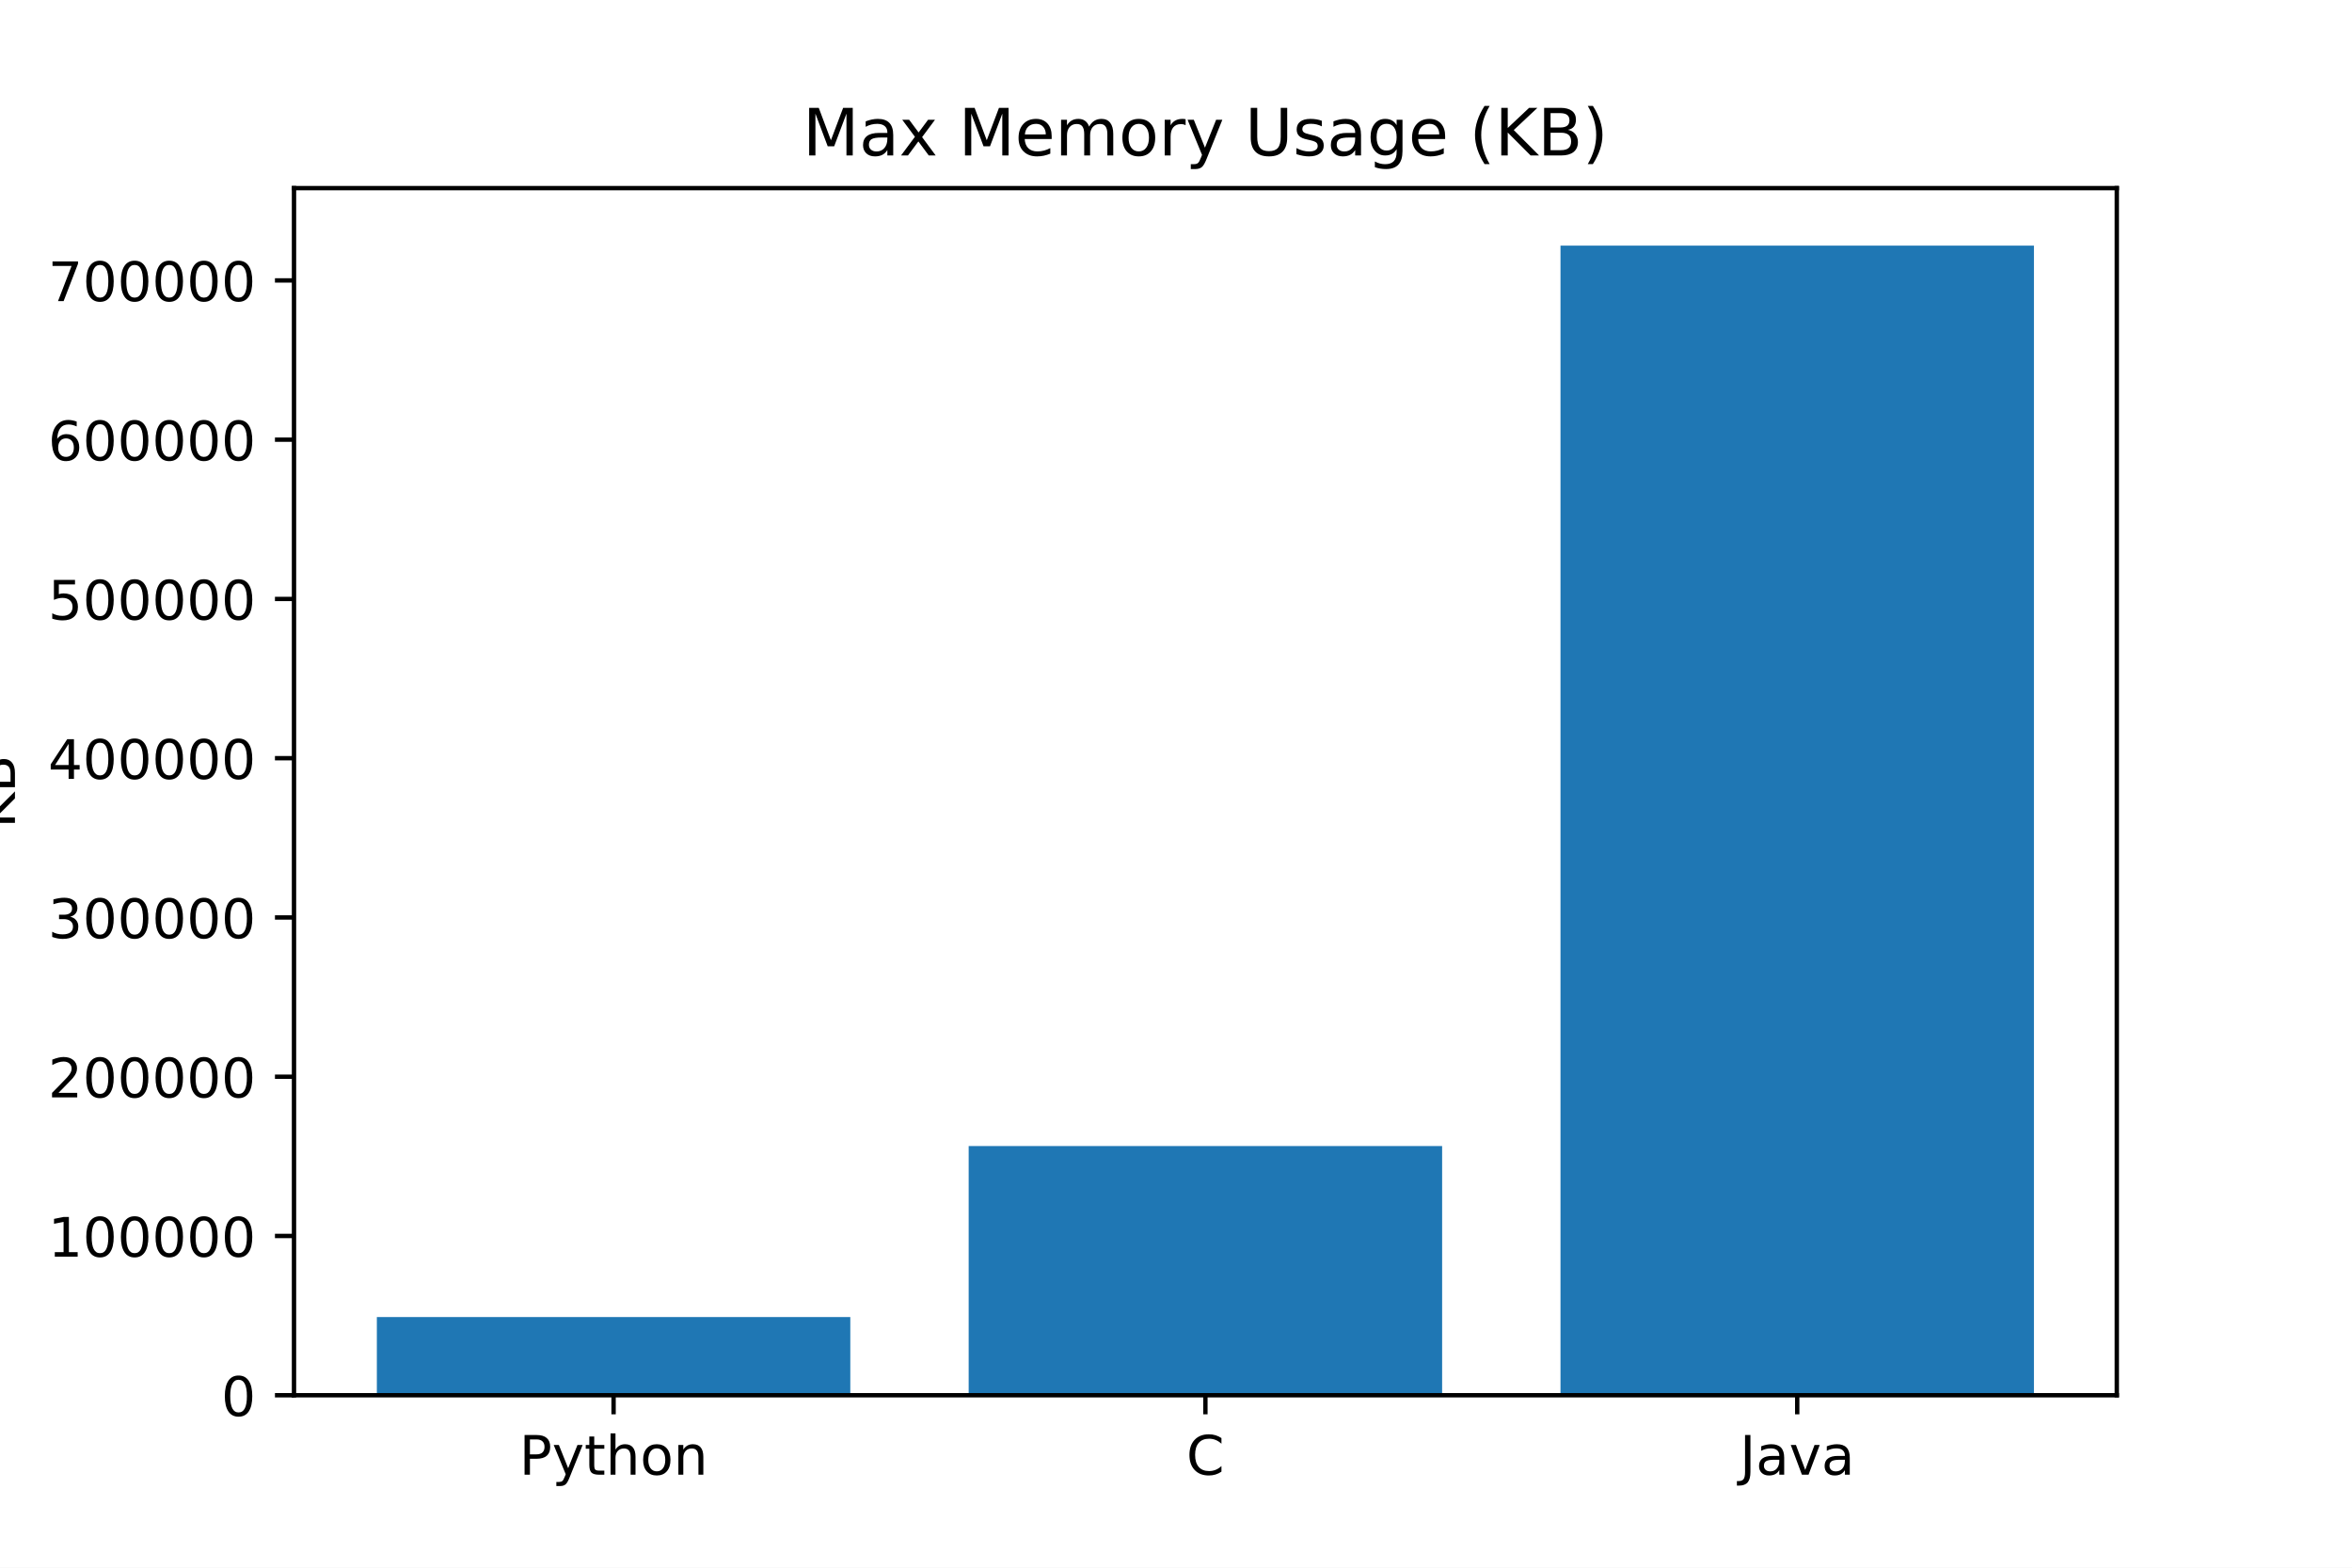
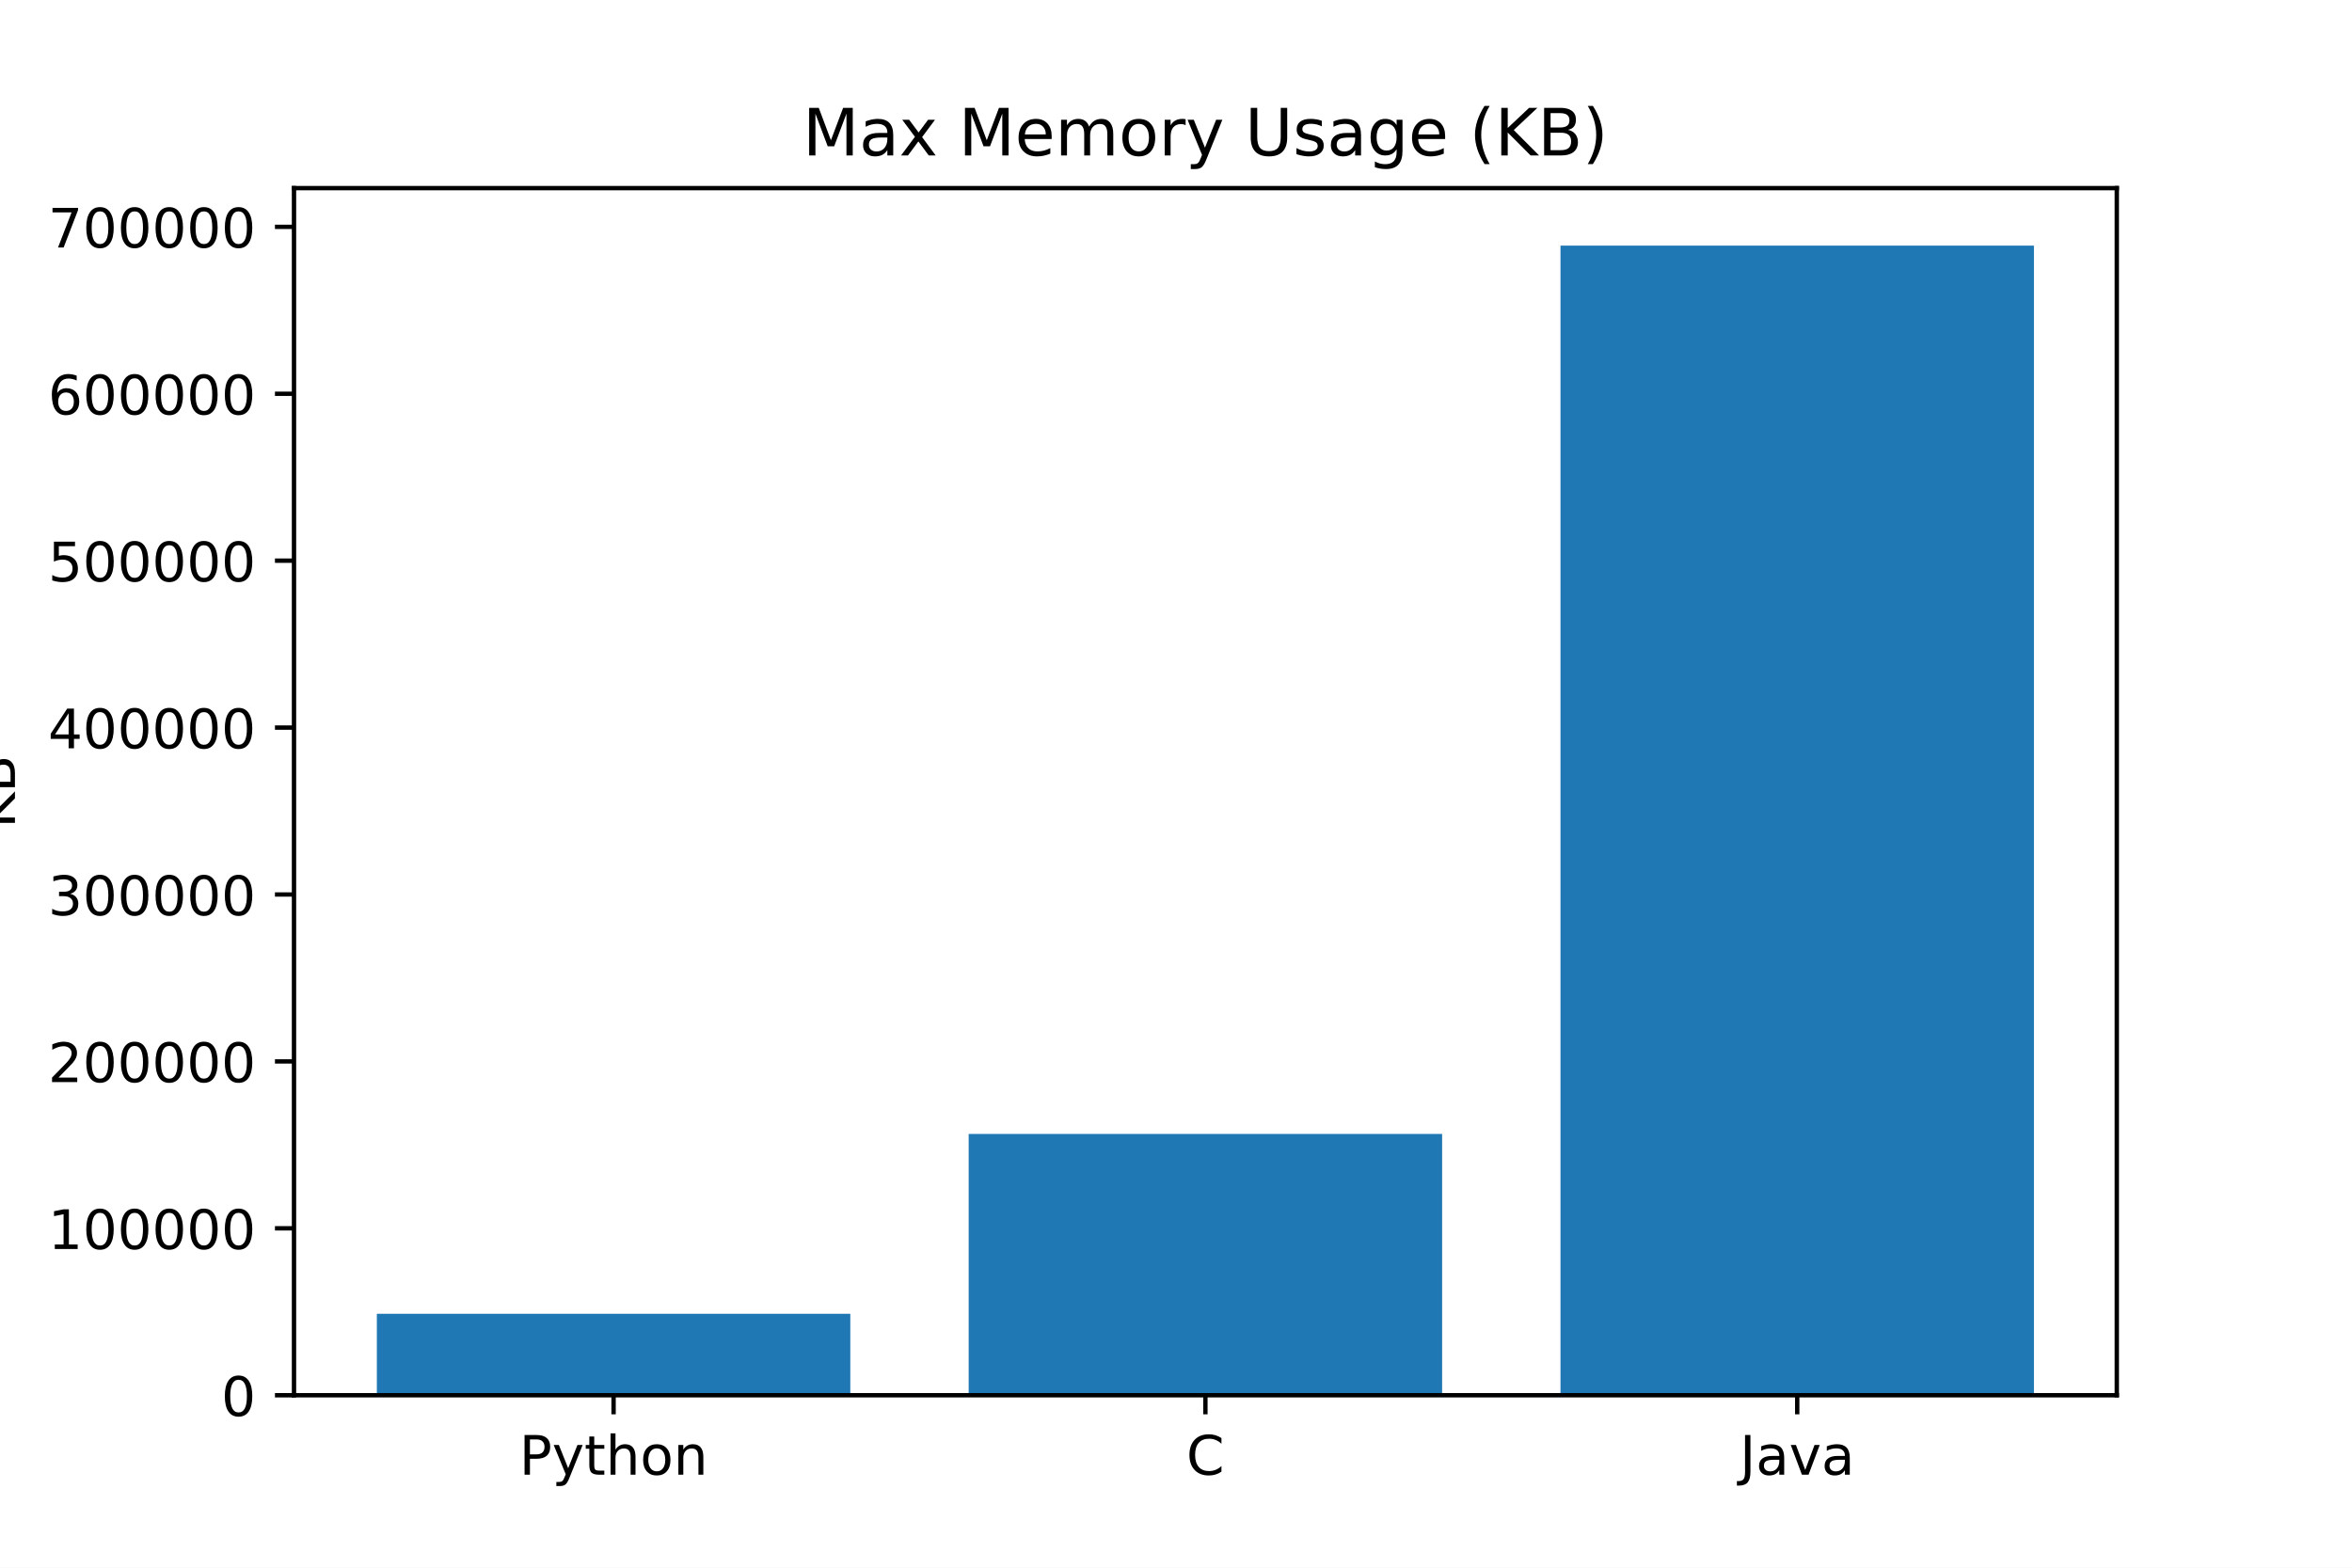
<svg xmlns="http://www.w3.org/2000/svg" xmlns:xlink="http://www.w3.org/1999/xlink" width="432pt" height="288pt" viewBox="0 0 432 288" version="1.1">
  <defs>
    <style type="text/css">*{stroke-linejoin: round; stroke-linecap: butt}</style>
  </defs>
  <g id="figure_1">
    <g id="patch_1">
      <path d="M 0 288  L 432 288  L 432 0  L 0 0  z " style="fill: #ffffff" />
    </g>
    <g id="axes_1">
      <g id="patch_2">
        <path d="M 54 256.32  L 388.8 256.32  L 388.8 34.56  L 54 34.56  z " style="fill: #ffffff" />
      </g>
      <g id="patch_3">
-         <path d="M 69.218 256.32  L 156.179 256.32  L 156.179 241.951  L 69.218 241.951  z " clip-path="url(#p8f60c450fe)" style="fill: #1f77b4" />
+         <path d="M 69.218 256.32  L 156.179 256.32  L 156.179 241.35  L 69.218 241.35  z " clip-path="url(#pcf3dcf4e18)" style="fill: #1f77b4" />
      </g>
      <g id="patch_4">
-         <path d="M 177.919 256.32  L 264.881 256.32  L 264.881 210.536  L 177.919 210.536  z " clip-path="url(#p8f60c450fe)" style="fill: #1f77b4" />
+         <path d="M 177.919 256.32  L 264.881 256.32  L 264.881 208.322  L 177.919 208.322  z " clip-path="url(#pcf3dcf4e18)" style="fill: #1f77b4" />
      </g>
      <g id="patch_5">
-         <path d="M 286.621 256.32  L 373.582 256.32  L 373.582 45.12  L 286.621 45.12  z " clip-path="url(#p8f60c450fe)" style="fill: #1f77b4" />
+         <path d="M 286.621 256.32  L 373.582 256.32  L 373.582 45.12  L 286.621 45.12  z " clip-path="url(#pcf3dcf4e18)" style="fill: #1f77b4" />
      </g>
      <g id="matplotlib.axis_1">
        <g id="xtick_1">
          <g id="line2d_1">
            <defs>
-               <path id="m7391265bdf" d="M 0 0  L 0 3.5  " style="stroke: #000000; stroke-width: 0.8" />
+               <path id="mf2c483ea22" d="M 0 0  L 0 3.5  " style="stroke: #000000; stroke-width: 0.8" />
            </defs>
            <g>
-               <use xlink:href="#m7391265bdf" x="112.699" y="256.32" style="stroke: #000000; stroke-width: 0.8" />
+               <use xlink:href="#mf2c483ea22" x="112.699" y="256.32" style="stroke: #000000; stroke-width: 0.8" />
            </g>
          </g>
          <g id="text_1">
            <g transform="translate(95.36745 270.9184) scale(0.1 -0.1)">
              <defs>
                <path id="DejaVuSans-50" d="M 1259 4147  L 1259 2394  L 2053 2394  Q 2494 2394 2734 2622  Q 2975 2850 2975 3272  Q 2975 3691 2734 3919  Q 2494 4147 2053 4147  L 1259 4147  z M 628 4666  L 2053 4666  Q 2838 4666 3239 4311  Q 3641 3956 3641 3272  Q 3641 2581 3239 2228  Q 2838 1875 2053 1875  L 1259 1875  L 1259 0  L 628 0  L 628 4666  z " transform="scale(0.015625)" />
                <path id="DejaVuSans-79" d="M 2059 -325  Q 1816 -950 1584 -1140  Q 1353 -1331 966 -1331  L 506 -1331  L 506 -850  L 844 -850  Q 1081 -850 1212 -737  Q 1344 -625 1503 -206  L 1606 56  L 191 3500  L 800 3500  L 1894 763  L 2988 3500  L 3597 3500  L 2059 -325  z " transform="scale(0.015625)" />
                <path id="DejaVuSans-74" d="M 1172 4494  L 1172 3500  L 2356 3500  L 2356 3053  L 1172 3053  L 1172 1153  Q 1172 725 1289 603  Q 1406 481 1766 481  L 2356 481  L 2356 0  L 1766 0  Q 1100 0 847 248  Q 594 497 594 1153  L 594 3053  L 172 3053  L 172 3500  L 594 3500  L 594 4494  L 1172 4494  z " transform="scale(0.015625)" />
                <path id="DejaVuSans-68" d="M 3513 2113  L 3513 0  L 2938 0  L 2938 2094  Q 2938 2591 2744 2837  Q 2550 3084 2163 3084  Q 1697 3084 1428 2787  Q 1159 2491 1159 1978  L 1159 0  L 581 0  L 581 4863  L 1159 4863  L 1159 2956  Q 1366 3272 1645 3428  Q 1925 3584 2291 3584  Q 2894 3584 3203 3211  Q 3513 2838 3513 2113  z " transform="scale(0.015625)" />
                <path id="DejaVuSans-6f" d="M 1959 3097  Q 1497 3097 1228 2736  Q 959 2375 959 1747  Q 959 1119 1226 758  Q 1494 397 1959 397  Q 2419 397 2687 759  Q 2956 1122 2956 1747  Q 2956 2369 2687 2733  Q 2419 3097 1959 3097  z M 1959 3584  Q 2709 3584 3137 3096  Q 3566 2609 3566 1747  Q 3566 888 3137 398  Q 2709 -91 1959 -91  Q 1206 -91 779 398  Q 353 888 353 1747  Q 353 2609 779 3096  Q 1206 3584 1959 3584  z " transform="scale(0.015625)" />
                <path id="DejaVuSans-6e" d="M 3513 2113  L 3513 0  L 2938 0  L 2938 2094  Q 2938 2591 2744 2837  Q 2550 3084 2163 3084  Q 1697 3084 1428 2787  Q 1159 2491 1159 1978  L 1159 0  L 581 0  L 581 3500  L 1159 3500  L 1159 2956  Q 1366 3272 1645 3428  Q 1925 3584 2291 3584  Q 2894 3584 3203 3211  Q 3513 2838 3513 2113  z " transform="scale(0.015625)" />
              </defs>
              <use xlink:href="#DejaVuSans-50" />
              <use xlink:href="#DejaVuSans-79" transform="translate(60.30273 0)" />
              <use xlink:href="#DejaVuSans-74" transform="translate(119.4824 0)" />
              <use xlink:href="#DejaVuSans-68" transform="translate(158.6914 0)" />
              <use xlink:href="#DejaVuSans-6f" transform="translate(222.0703 0)" />
              <use xlink:href="#DejaVuSans-6e" transform="translate(283.252 0)" />
            </g>
          </g>
        </g>
        <g id="xtick_2">
          <g id="line2d_2">
            <g>
-               <use xlink:href="#m7391265bdf" x="221.4" y="256.32" style="stroke: #000000; stroke-width: 0.8" />
+               <use xlink:href="#mf2c483ea22" x="221.4" y="256.32" style="stroke: #000000; stroke-width: 0.8" />
            </g>
          </g>
          <g id="text_2">
            <g transform="translate(217.9086 270.9184) scale(0.1 -0.1)">
              <defs>
                <path id="DejaVuSans-43" d="M 4122 4306  L 4122 3641  Q 3803 3938 3442 4084  Q 3081 4231 2675 4231  Q 1875 4231 1450 3742  Q 1025 3253 1025 2328  Q 1025 1406 1450 917  Q 1875 428 2675 428  Q 3081 428 3442 575  Q 3803 722 4122 1019  L 4122 359  Q 3791 134 3420 21  Q 3050 -91 2638 -91  Q 1578 -91 968 557  Q 359 1206 359 2328  Q 359 3453 968 4101  Q 1578 4750 2638 4750  Q 3056 4750 3426 4639  Q 3797 4528 4122 4306  z " transform="scale(0.015625)" />
              </defs>
              <use xlink:href="#DejaVuSans-43" />
            </g>
          </g>
        </g>
        <g id="xtick_3">
          <g id="line2d_3">
            <g>
-               <use xlink:href="#m7391265bdf" x="330.101" y="256.32" style="stroke: #000000; stroke-width: 0.8" />
+               <use xlink:href="#mf2c483ea22" x="330.101" y="256.32" style="stroke: #000000; stroke-width: 0.8" />
            </g>
          </g>
          <g id="text_3">
            <g transform="translate(319.5388 270.9184) scale(0.1 -0.1)">
              <defs>
                <path id="DejaVuSans-4a" d="M 628 4666  L 1259 4666  L 1259 325  Q 1259 -519 939 -900  Q 619 -1281 -91 -1281  L -331 -1281  L -331 -750  L -134 -750  Q 284 -750 456 -515  Q 628 -281 628 325  L 628 4666  z " transform="scale(0.015625)" />
                <path id="DejaVuSans-61" d="M 2194 1759  Q 1497 1759 1228 1600  Q 959 1441 959 1056  Q 959 750 1161 570  Q 1363 391 1709 391  Q 2188 391 2477 730  Q 2766 1069 2766 1631  L 2766 1759  L 2194 1759  z M 3341 1997  L 3341 0  L 2766 0  L 2766 531  Q 2569 213 2275 61  Q 1981 -91 1556 -91  Q 1019 -91 701 211  Q 384 513 384 1019  Q 384 1609 779 1909  Q 1175 2209 1959 2209  L 2766 2209  L 2766 2266  Q 2766 2663 2505 2880  Q 2244 3097 1772 3097  Q 1472 3097 1187 3025  Q 903 2953 641 2809  L 641 3341  Q 956 3463 1253 3523  Q 1550 3584 1831 3584  Q 2591 3584 2966 3190  Q 3341 2797 3341 1997  z " transform="scale(0.015625)" />
                <path id="DejaVuSans-76" d="M 191 3500  L 800 3500  L 1894 563  L 2988 3500  L 3597 3500  L 2284 0  L 1503 0  L 191 3500  z " transform="scale(0.015625)" />
              </defs>
              <use xlink:href="#DejaVuSans-4a" />
              <use xlink:href="#DejaVuSans-61" transform="translate(29.49219 0)" />
              <use xlink:href="#DejaVuSans-76" transform="translate(90.77148 0)" />
              <use xlink:href="#DejaVuSans-61" transform="translate(149.9512 0)" />
            </g>
          </g>
        </g>
      </g>
      <g id="matplotlib.axis_2">
        <g id="ytick_1">
          <g id="line2d_4">
            <defs>
-               <path id="m64b28033d9" d="M 0 0  L -3.5 0  " style="stroke: #000000; stroke-width: 0.8" />
+               <path id="me866f19aa8" d="M 0 0  L -3.5 0  " style="stroke: #000000; stroke-width: 0.8" />
            </defs>
            <g>
-               <use xlink:href="#m64b28033d9" x="54" y="256.32" style="stroke: #000000; stroke-width: 0.8" />
+               <use xlink:href="#me866f19aa8" x="54" y="256.32" style="stroke: #000000; stroke-width: 0.8" />
            </g>
          </g>
          <g id="text_4">
            <g transform="translate(40.6375 260.1192) scale(0.1 -0.1)">
              <defs>
                <path id="DejaVuSans-30" d="M 2034 4250  Q 1547 4250 1301 3770  Q 1056 3291 1056 2328  Q 1056 1369 1301 889  Q 1547 409 2034 409  Q 2525 409 2770 889  Q 3016 1369 3016 2328  Q 3016 3291 2770 3770  Q 2525 4250 2034 4250  z M 2034 4750  Q 2819 4750 3233 4129  Q 3647 3509 3647 2328  Q 3647 1150 3233 529  Q 2819 -91 2034 -91  Q 1250 -91 836 529  Q 422 1150 422 2328  Q 422 3509 836 4129  Q 1250 4750 2034 4750  z " transform="scale(0.015625)" />
              </defs>
              <use xlink:href="#DejaVuSans-30" />
            </g>
          </g>
        </g>
        <g id="ytick_2">
          <g id="line2d_5">
            <g>
-               <use xlink:href="#m64b28033d9" x="54" y="227.062" style="stroke: #000000; stroke-width: 0.8" />
+               <use xlink:href="#me866f19aa8" x="54" y="225.656" style="stroke: #000000; stroke-width: 0.8" />
            </g>
          </g>
          <g id="text_5">
-             <g transform="translate(8.825 230.8615) scale(0.1 -0.1)">
+             <g transform="translate(8.825 229.4556) scale(0.1 -0.1)">
              <defs>
                <path id="DejaVuSans-31" d="M 794 531  L 1825 531  L 1825 4091  L 703 3866  L 703 4441  L 1819 4666  L 2450 4666  L 2450 531  L 3481 531  L 3481 0  L 794 0  L 794 531  z " transform="scale(0.015625)" />
              </defs>
              <use xlink:href="#DejaVuSans-31" />
              <use xlink:href="#DejaVuSans-30" transform="translate(63.62305 0)" />
              <use xlink:href="#DejaVuSans-30" transform="translate(127.2461 0)" />
              <use xlink:href="#DejaVuSans-30" transform="translate(190.8691 0)" />
              <use xlink:href="#DejaVuSans-30" transform="translate(254.4922 0)" />
              <use xlink:href="#DejaVuSans-30" transform="translate(318.1152 0)" />
            </g>
          </g>
        </g>
        <g id="ytick_3">
          <g id="line2d_6">
            <g>
-               <use xlink:href="#m64b28033d9" x="54" y="197.804" style="stroke: #000000; stroke-width: 0.8" />
+               <use xlink:href="#me866f19aa8" x="54" y="194.993" style="stroke: #000000; stroke-width: 0.8" />
            </g>
          </g>
          <g id="text_6">
-             <g transform="translate(8.825 201.6037) scale(0.1 -0.1)">
+             <g transform="translate(8.825 198.792) scale(0.1 -0.1)">
              <defs>
                <path id="DejaVuSans-32" d="M 1228 531  L 3431 531  L 3431 0  L 469 0  L 469 531  Q 828 903 1448 1529  Q 2069 2156 2228 2338  Q 2531 2678 2651 2914  Q 2772 3150 2772 3378  Q 2772 3750 2511 3984  Q 2250 4219 1831 4219  Q 1534 4219 1204 4116  Q 875 4013 500 3803  L 500 4441  Q 881 4594 1212 4672  Q 1544 4750 1819 4750  Q 2544 4750 2975 4387  Q 3406 4025 3406 3419  Q 3406 3131 3298 2873  Q 3191 2616 2906 2266  Q 2828 2175 2409 1742  Q 1991 1309 1228 531  z " transform="scale(0.015625)" />
              </defs>
              <use xlink:href="#DejaVuSans-32" />
              <use xlink:href="#DejaVuSans-30" transform="translate(63.62305 0)" />
              <use xlink:href="#DejaVuSans-30" transform="translate(127.2461 0)" />
              <use xlink:href="#DejaVuSans-30" transform="translate(190.8691 0)" />
              <use xlink:href="#DejaVuSans-30" transform="translate(254.4922 0)" />
              <use xlink:href="#DejaVuSans-30" transform="translate(318.1152 0)" />
            </g>
          </g>
        </g>
        <g id="ytick_4">
          <g id="line2d_7">
            <g>
-               <use xlink:href="#m64b28033d9" x="54" y="168.547" style="stroke: #000000; stroke-width: 0.8" />
+               <use xlink:href="#me866f19aa8" x="54" y="164.329" style="stroke: #000000; stroke-width: 0.8" />
            </g>
          </g>
          <g id="text_7">
-             <g transform="translate(8.825 172.346) scale(0.1 -0.1)">
+             <g transform="translate(8.825 168.1283) scale(0.1 -0.1)">
              <defs>
                <path id="DejaVuSans-33" d="M 2597 2516  Q 3050 2419 3304 2112  Q 3559 1806 3559 1356  Q 3559 666 3084 287  Q 2609 -91 1734 -91  Q 1441 -91 1130 -33  Q 819 25 488 141  L 488 750  Q 750 597 1062 519  Q 1375 441 1716 441  Q 2309 441 2620 675  Q 2931 909 2931 1356  Q 2931 1769 2642 2001  Q 2353 2234 1838 2234  L 1294 2234  L 1294 2753  L 1863 2753  Q 2328 2753 2575 2939  Q 2822 3125 2822 3475  Q 2822 3834 2567 4026  Q 2313 4219 1838 4219  Q 1578 4219 1281 4162  Q 984 4106 628 3988  L 628 4550  Q 988 4650 1302 4700  Q 1616 4750 1894 4750  Q 2613 4750 3031 4423  Q 3450 4097 3450 3541  Q 3450 3153 3228 2886  Q 3006 2619 2597 2516  z " transform="scale(0.015625)" />
              </defs>
              <use xlink:href="#DejaVuSans-33" />
              <use xlink:href="#DejaVuSans-30" transform="translate(63.62305 0)" />
              <use xlink:href="#DejaVuSans-30" transform="translate(127.2461 0)" />
              <use xlink:href="#DejaVuSans-30" transform="translate(190.8691 0)" />
              <use xlink:href="#DejaVuSans-30" transform="translate(254.4922 0)" />
              <use xlink:href="#DejaVuSans-30" transform="translate(318.1152 0)" />
            </g>
          </g>
        </g>
        <g id="ytick_5">
          <g id="line2d_8">
            <g>
-               <use xlink:href="#m64b28033d9" x="54" y="139.289" style="stroke: #000000; stroke-width: 0.8" />
+               <use xlink:href="#me866f19aa8" x="54" y="133.666" style="stroke: #000000; stroke-width: 0.8" />
            </g>
          </g>
          <g id="text_8">
-             <g transform="translate(8.825 143.0882) scale(0.1 -0.1)">
+             <g transform="translate(8.825 137.4647) scale(0.1 -0.1)">
              <defs>
                <path id="DejaVuSans-34" d="M 2419 4116  L 825 1625  L 2419 1625  L 2419 4116  z M 2253 4666  L 3047 4666  L 3047 1625  L 3713 1625  L 3713 1100  L 3047 1100  L 3047 0  L 2419 0  L 2419 1100  L 313 1100  L 313 1709  L 2253 4666  z " transform="scale(0.015625)" />
              </defs>
              <use xlink:href="#DejaVuSans-34" />
              <use xlink:href="#DejaVuSans-30" transform="translate(63.62305 0)" />
              <use xlink:href="#DejaVuSans-30" transform="translate(127.2461 0)" />
              <use xlink:href="#DejaVuSans-30" transform="translate(190.8691 0)" />
              <use xlink:href="#DejaVuSans-30" transform="translate(254.4922 0)" />
              <use xlink:href="#DejaVuSans-30" transform="translate(318.1152 0)" />
            </g>
          </g>
        </g>
        <g id="ytick_6">
          <g id="line2d_9">
            <g>
-               <use xlink:href="#m64b28033d9" x="54" y="110.031" style="stroke: #000000; stroke-width: 0.8" />
+               <use xlink:href="#me866f19aa8" x="54" y="103.002" style="stroke: #000000; stroke-width: 0.8" />
            </g>
          </g>
          <g id="text_9">
-             <g transform="translate(8.825 113.8305) scale(0.1 -0.1)">
+             <g transform="translate(8.825 106.8011) scale(0.1 -0.1)">
              <defs>
                <path id="DejaVuSans-35" d="M 691 4666  L 3169 4666  L 3169 4134  L 1269 4134  L 1269 2991  Q 1406 3038 1543 3061  Q 1681 3084 1819 3084  Q 2600 3084 3056 2656  Q 3513 2228 3513 1497  Q 3513 744 3044 326  Q 2575 -91 1722 -91  Q 1428 -91 1123 -41  Q 819 9 494 109  L 494 744  Q 775 591 1075 516  Q 1375 441 1709 441  Q 2250 441 2565 725  Q 2881 1009 2881 1497  Q 2881 1984 2565 2268  Q 2250 2553 1709 2553  Q 1456 2553 1204 2497  Q 953 2441 691 2322  L 691 4666  z " transform="scale(0.015625)" />
              </defs>
              <use xlink:href="#DejaVuSans-35" />
              <use xlink:href="#DejaVuSans-30" transform="translate(63.62305 0)" />
              <use xlink:href="#DejaVuSans-30" transform="translate(127.2461 0)" />
              <use xlink:href="#DejaVuSans-30" transform="translate(190.8691 0)" />
              <use xlink:href="#DejaVuSans-30" transform="translate(254.4922 0)" />
              <use xlink:href="#DejaVuSans-30" transform="translate(318.1152 0)" />
            </g>
          </g>
        </g>
        <g id="ytick_7">
          <g id="line2d_10">
            <g>
-               <use xlink:href="#m64b28033d9" x="54" y="80.773" style="stroke: #000000; stroke-width: 0.8" />
+               <use xlink:href="#me866f19aa8" x="54" y="72.338" style="stroke: #000000; stroke-width: 0.8" />
            </g>
          </g>
          <g id="text_10">
-             <g transform="translate(8.825 84.57271) scale(0.1 -0.1)">
+             <g transform="translate(8.825 76.13748) scale(0.1 -0.1)">
              <defs>
                <path id="DejaVuSans-36" d="M 2113 2584  Q 1688 2584 1439 2293  Q 1191 2003 1191 1497  Q 1191 994 1439 701  Q 1688 409 2113 409  Q 2538 409 2786 701  Q 3034 994 3034 1497  Q 3034 2003 2786 2293  Q 2538 2584 2113 2584  z M 3366 4563  L 3366 3988  Q 3128 4100 2886 4159  Q 2644 4219 2406 4219  Q 1781 4219 1451 3797  Q 1122 3375 1075 2522  Q 1259 2794 1537 2939  Q 1816 3084 2150 3084  Q 2853 3084 3261 2657  Q 3669 2231 3669 1497  Q 3669 778 3244 343  Q 2819 -91 2113 -91  Q 1303 -91 875 529  Q 447 1150 447 2328  Q 447 3434 972 4092  Q 1497 4750 2381 4750  Q 2619 4750 2861 4703  Q 3103 4656 3366 4563  z " transform="scale(0.015625)" />
              </defs>
              <use xlink:href="#DejaVuSans-36" />
              <use xlink:href="#DejaVuSans-30" transform="translate(63.62305 0)" />
              <use xlink:href="#DejaVuSans-30" transform="translate(127.2461 0)" />
              <use xlink:href="#DejaVuSans-30" transform="translate(190.8691 0)" />
              <use xlink:href="#DejaVuSans-30" transform="translate(254.4922 0)" />
              <use xlink:href="#DejaVuSans-30" transform="translate(318.1152 0)" />
            </g>
          </g>
        </g>
        <g id="ytick_8">
          <g id="line2d_11">
            <g>
-               <use xlink:href="#m64b28033d9" x="54" y="51.516" style="stroke: #000000; stroke-width: 0.8" />
+               <use xlink:href="#me866f19aa8" x="54" y="41.675" style="stroke: #000000; stroke-width: 0.8" />
            </g>
          </g>
          <g id="text_11">
-             <g transform="translate(8.825 55.31496) scale(0.1 -0.1)">
+             <g transform="translate(8.825 45.47385) scale(0.1 -0.1)">
              <defs>
                <path id="DejaVuSans-37" d="M 525 4666  L 3525 4666  L 3525 4397  L 1831 0  L 1172 0  L 2766 4134  L 525 4134  L 525 4666  z " transform="scale(0.015625)" />
              </defs>
              <use xlink:href="#DejaVuSans-37" />
              <use xlink:href="#DejaVuSans-30" transform="translate(63.62305 0)" />
              <use xlink:href="#DejaVuSans-30" transform="translate(127.2461 0)" />
              <use xlink:href="#DejaVuSans-30" transform="translate(190.8691 0)" />
              <use xlink:href="#DejaVuSans-30" transform="translate(254.4922 0)" />
              <use xlink:href="#DejaVuSans-30" transform="translate(318.1152 0)" />
            </g>
          </g>
        </g>
        <g id="text_12">
          <g transform="translate(2.745312 152.1494) rotate(-90) scale(0.1 -0.1)">
            <defs>
              <path id="DejaVuSans-4b" d="M 628 4666  L 1259 4666  L 1259 2694  L 3353 4666  L 4166 4666  L 1850 2491  L 4331 0  L 3500 0  L 1259 2247  L 1259 0  L 628 0  L 628 4666  z " transform="scale(0.015625)" />
              <path id="DejaVuSans-42" d="M 1259 2228  L 1259 519  L 2272 519  Q 2781 519 3026 730  Q 3272 941 3272 1375  Q 3272 1813 3026 2020  Q 2781 2228 2272 2228  L 1259 2228  z M 1259 4147  L 1259 2741  L 2194 2741  Q 2656 2741 2882 2914  Q 3109 3088 3109 3444  Q 3109 3797 2882 3972  Q 2656 4147 2194 4147  L 1259 4147  z M 628 4666  L 2241 4666  Q 2963 4666 3353 4366  Q 3744 4066 3744 3513  Q 3744 3084 3544 2831  Q 3344 2578 2956 2516  Q 3422 2416 3680 2098  Q 3938 1781 3938 1306  Q 3938 681 3513 340  Q 3088 0 2303 0  L 628 0  L 628 4666  z " transform="scale(0.015625)" />
            </defs>
            <use xlink:href="#DejaVuSans-4b" />
            <use xlink:href="#DejaVuSans-42" transform="translate(65.57617 0)" />
          </g>
        </g>
      </g>
      <g id="patch_6">
        <path d="M 54 256.32  L 54 34.56  " style="fill: none; stroke: #000000; stroke-width: 0.8; stroke-linejoin: miter; stroke-linecap: square" />
      </g>
      <g id="patch_7">
        <path d="M 388.8 256.32  L 388.8 34.56  " style="fill: none; stroke: #000000; stroke-width: 0.8; stroke-linejoin: miter; stroke-linecap: square" />
      </g>
      <g id="patch_8">
        <path d="M 54 256.32  L 388.8 256.32  " style="fill: none; stroke: #000000; stroke-width: 0.8; stroke-linejoin: miter; stroke-linecap: square" />
      </g>
      <g id="patch_9">
        <path d="M 54 34.56  L 388.8 34.56  " style="fill: none; stroke: #000000; stroke-width: 0.8; stroke-linejoin: miter; stroke-linecap: square" />
      </g>
      <g id="text_13">
        <g transform="translate(147.4444 28.56) scale(0.12 -0.12)">
          <defs>
            <path id="DejaVuSans-4d" d="M 628 4666  L 1569 4666  L 2759 1491  L 3956 4666  L 4897 4666  L 4897 0  L 4281 0  L 4281 4097  L 3078 897  L 2444 897  L 1241 4097  L 1241 0  L 628 0  L 628 4666  z " transform="scale(0.015625)" />
            <path id="DejaVuSans-78" d="M 3513 3500  L 2247 1797  L 3578 0  L 2900 0  L 1881 1375  L 863 0  L 184 0  L 1544 1831  L 300 3500  L 978 3500  L 1906 2253  L 2834 3500  L 3513 3500  z " transform="scale(0.015625)" />
            <path id="DejaVuSans-20" transform="scale(0.015625)" />
            <path id="DejaVuSans-65" d="M 3597 1894  L 3597 1613  L 953 1613  Q 991 1019 1311 708  Q 1631 397 2203 397  Q 2534 397 2845 478  Q 3156 559 3463 722  L 3463 178  Q 3153 47 2828 -22  Q 2503 -91 2169 -91  Q 1331 -91 842 396  Q 353 884 353 1716  Q 353 2575 817 3079  Q 1281 3584 2069 3584  Q 2775 3584 3186 3129  Q 3597 2675 3597 1894  z M 3022 2063  Q 3016 2534 2758 2815  Q 2500 3097 2075 3097  Q 1594 3097 1305 2825  Q 1016 2553 972 2059  L 3022 2063  z " transform="scale(0.015625)" />
            <path id="DejaVuSans-6d" d="M 3328 2828  Q 3544 3216 3844 3400  Q 4144 3584 4550 3584  Q 5097 3584 5394 3201  Q 5691 2819 5691 2113  L 5691 0  L 5113 0  L 5113 2094  Q 5113 2597 4934 2840  Q 4756 3084 4391 3084  Q 3944 3084 3684 2787  Q 3425 2491 3425 1978  L 3425 0  L 2847 0  L 2847 2094  Q 2847 2600 2669 2842  Q 2491 3084 2119 3084  Q 1678 3084 1418 2786  Q 1159 2488 1159 1978  L 1159 0  L 581 0  L 581 3500  L 1159 3500  L 1159 2956  Q 1356 3278 1631 3431  Q 1906 3584 2284 3584  Q 2666 3584 2933 3390  Q 3200 3197 3328 2828  z " transform="scale(0.015625)" />
            <path id="DejaVuSans-72" d="M 2631 2963  Q 2534 3019 2420 3045  Q 2306 3072 2169 3072  Q 1681 3072 1420 2755  Q 1159 2438 1159 1844  L 1159 0  L 581 0  L 581 3500  L 1159 3500  L 1159 2956  Q 1341 3275 1631 3429  Q 1922 3584 2338 3584  Q 2397 3584 2469 3576  Q 2541 3569 2628 3553  L 2631 2963  z " transform="scale(0.015625)" />
            <path id="DejaVuSans-55" d="M 556 4666  L 1191 4666  L 1191 1831  Q 1191 1081 1462 751  Q 1734 422 2344 422  Q 2950 422 3222 751  Q 3494 1081 3494 1831  L 3494 4666  L 4128 4666  L 4128 1753  Q 4128 841 3676 375  Q 3225 -91 2344 -91  Q 1459 -91 1007 375  Q 556 841 556 1753  L 556 4666  z " transform="scale(0.015625)" />
            <path id="DejaVuSans-73" d="M 2834 3397  L 2834 2853  Q 2591 2978 2328 3040  Q 2066 3103 1784 3103  Q 1356 3103 1142 2972  Q 928 2841 928 2578  Q 928 2378 1081 2264  Q 1234 2150 1697 2047  L 1894 2003  Q 2506 1872 2764 1633  Q 3022 1394 3022 966  Q 3022 478 2636 193  Q 2250 -91 1575 -91  Q 1294 -91 989 -36  Q 684 19 347 128  L 347 722  Q 666 556 975 473  Q 1284 391 1588 391  Q 1994 391 2212 530  Q 2431 669 2431 922  Q 2431 1156 2273 1281  Q 2116 1406 1581 1522  L 1381 1569  Q 847 1681 609 1914  Q 372 2147 372 2553  Q 372 3047 722 3315  Q 1072 3584 1716 3584  Q 2034 3584 2315 3537  Q 2597 3491 2834 3397  z " transform="scale(0.015625)" />
            <path id="DejaVuSans-67" d="M 2906 1791  Q 2906 2416 2648 2759  Q 2391 3103 1925 3103  Q 1463 3103 1205 2759  Q 947 2416 947 1791  Q 947 1169 1205 825  Q 1463 481 1925 481  Q 2391 481 2648 825  Q 2906 1169 2906 1791  z M 3481 434  Q 3481 -459 3084 -895  Q 2688 -1331 1869 -1331  Q 1566 -1331 1297 -1286  Q 1028 -1241 775 -1147  L 775 -588  Q 1028 -725 1275 -790  Q 1522 -856 1778 -856  Q 2344 -856 2625 -561  Q 2906 -266 2906 331  L 2906 616  Q 2728 306 2450 153  Q 2172 0 1784 0  Q 1141 0 747 490  Q 353 981 353 1791  Q 353 2603 747 3093  Q 1141 3584 1784 3584  Q 2172 3584 2450 3431  Q 2728 3278 2906 2969  L 2906 3500  L 3481 3500  L 3481 434  z " transform="scale(0.015625)" />
            <path id="DejaVuSans-28" d="M 1984 4856  Q 1566 4138 1362 3434  Q 1159 2731 1159 2009  Q 1159 1288 1364 580  Q 1569 -128 1984 -844  L 1484 -844  Q 1016 -109 783 600  Q 550 1309 550 2009  Q 550 2706 781 3412  Q 1013 4119 1484 4856  L 1984 4856  z " transform="scale(0.015625)" />
            <path id="DejaVuSans-29" d="M 513 4856  L 1013 4856  Q 1481 4119 1714 3412  Q 1947 2706 1947 2009  Q 1947 1309 1714 600  Q 1481 -109 1013 -844  L 513 -844  Q 928 -128 1133 580  Q 1338 1288 1338 2009  Q 1338 2731 1133 3434  Q 928 4138 513 4856  z " transform="scale(0.015625)" />
          </defs>
          <use xlink:href="#DejaVuSans-4d" />
          <use xlink:href="#DejaVuSans-61" transform="translate(86.2793 0)" />
          <use xlink:href="#DejaVuSans-78" transform="translate(147.5586 0)" />
          <use xlink:href="#DejaVuSans-20" transform="translate(206.7383 0)" />
          <use xlink:href="#DejaVuSans-4d" transform="translate(238.5254 0)" />
          <use xlink:href="#DejaVuSans-65" transform="translate(324.8047 0)" />
          <use xlink:href="#DejaVuSans-6d" transform="translate(386.3281 0)" />
          <use xlink:href="#DejaVuSans-6f" transform="translate(483.7402 0)" />
          <use xlink:href="#DejaVuSans-72" transform="translate(544.9219 0)" />
          <use xlink:href="#DejaVuSans-79" transform="translate(586.0352 0)" />
          <use xlink:href="#DejaVuSans-20" transform="translate(645.2148 0)" />
          <use xlink:href="#DejaVuSans-55" transform="translate(677.002 0)" />
          <use xlink:href="#DejaVuSans-73" transform="translate(750.1953 0)" />
          <use xlink:href="#DejaVuSans-61" transform="translate(802.2949 0)" />
          <use xlink:href="#DejaVuSans-67" transform="translate(863.5742 0)" />
          <use xlink:href="#DejaVuSans-65" transform="translate(927.0508 0)" />
          <use xlink:href="#DejaVuSans-20" transform="translate(988.5742 0)" />
          <use xlink:href="#DejaVuSans-28" transform="translate(1020.361 0)" />
          <use xlink:href="#DejaVuSans-4b" transform="translate(1059.375 0)" />
          <use xlink:href="#DejaVuSans-42" transform="translate(1124.951 0)" />
          <use xlink:href="#DejaVuSans-29" transform="translate(1193.555 0)" />
        </g>
      </g>
    </g>
  </g>
  <defs>
-     <clipPath id="p8f60c450fe">
+     <clipPath id="pcf3dcf4e18">
      <rect x="54" y="34.56" width="334.8" height="221.76" />
    </clipPath>
  </defs>
</svg>
